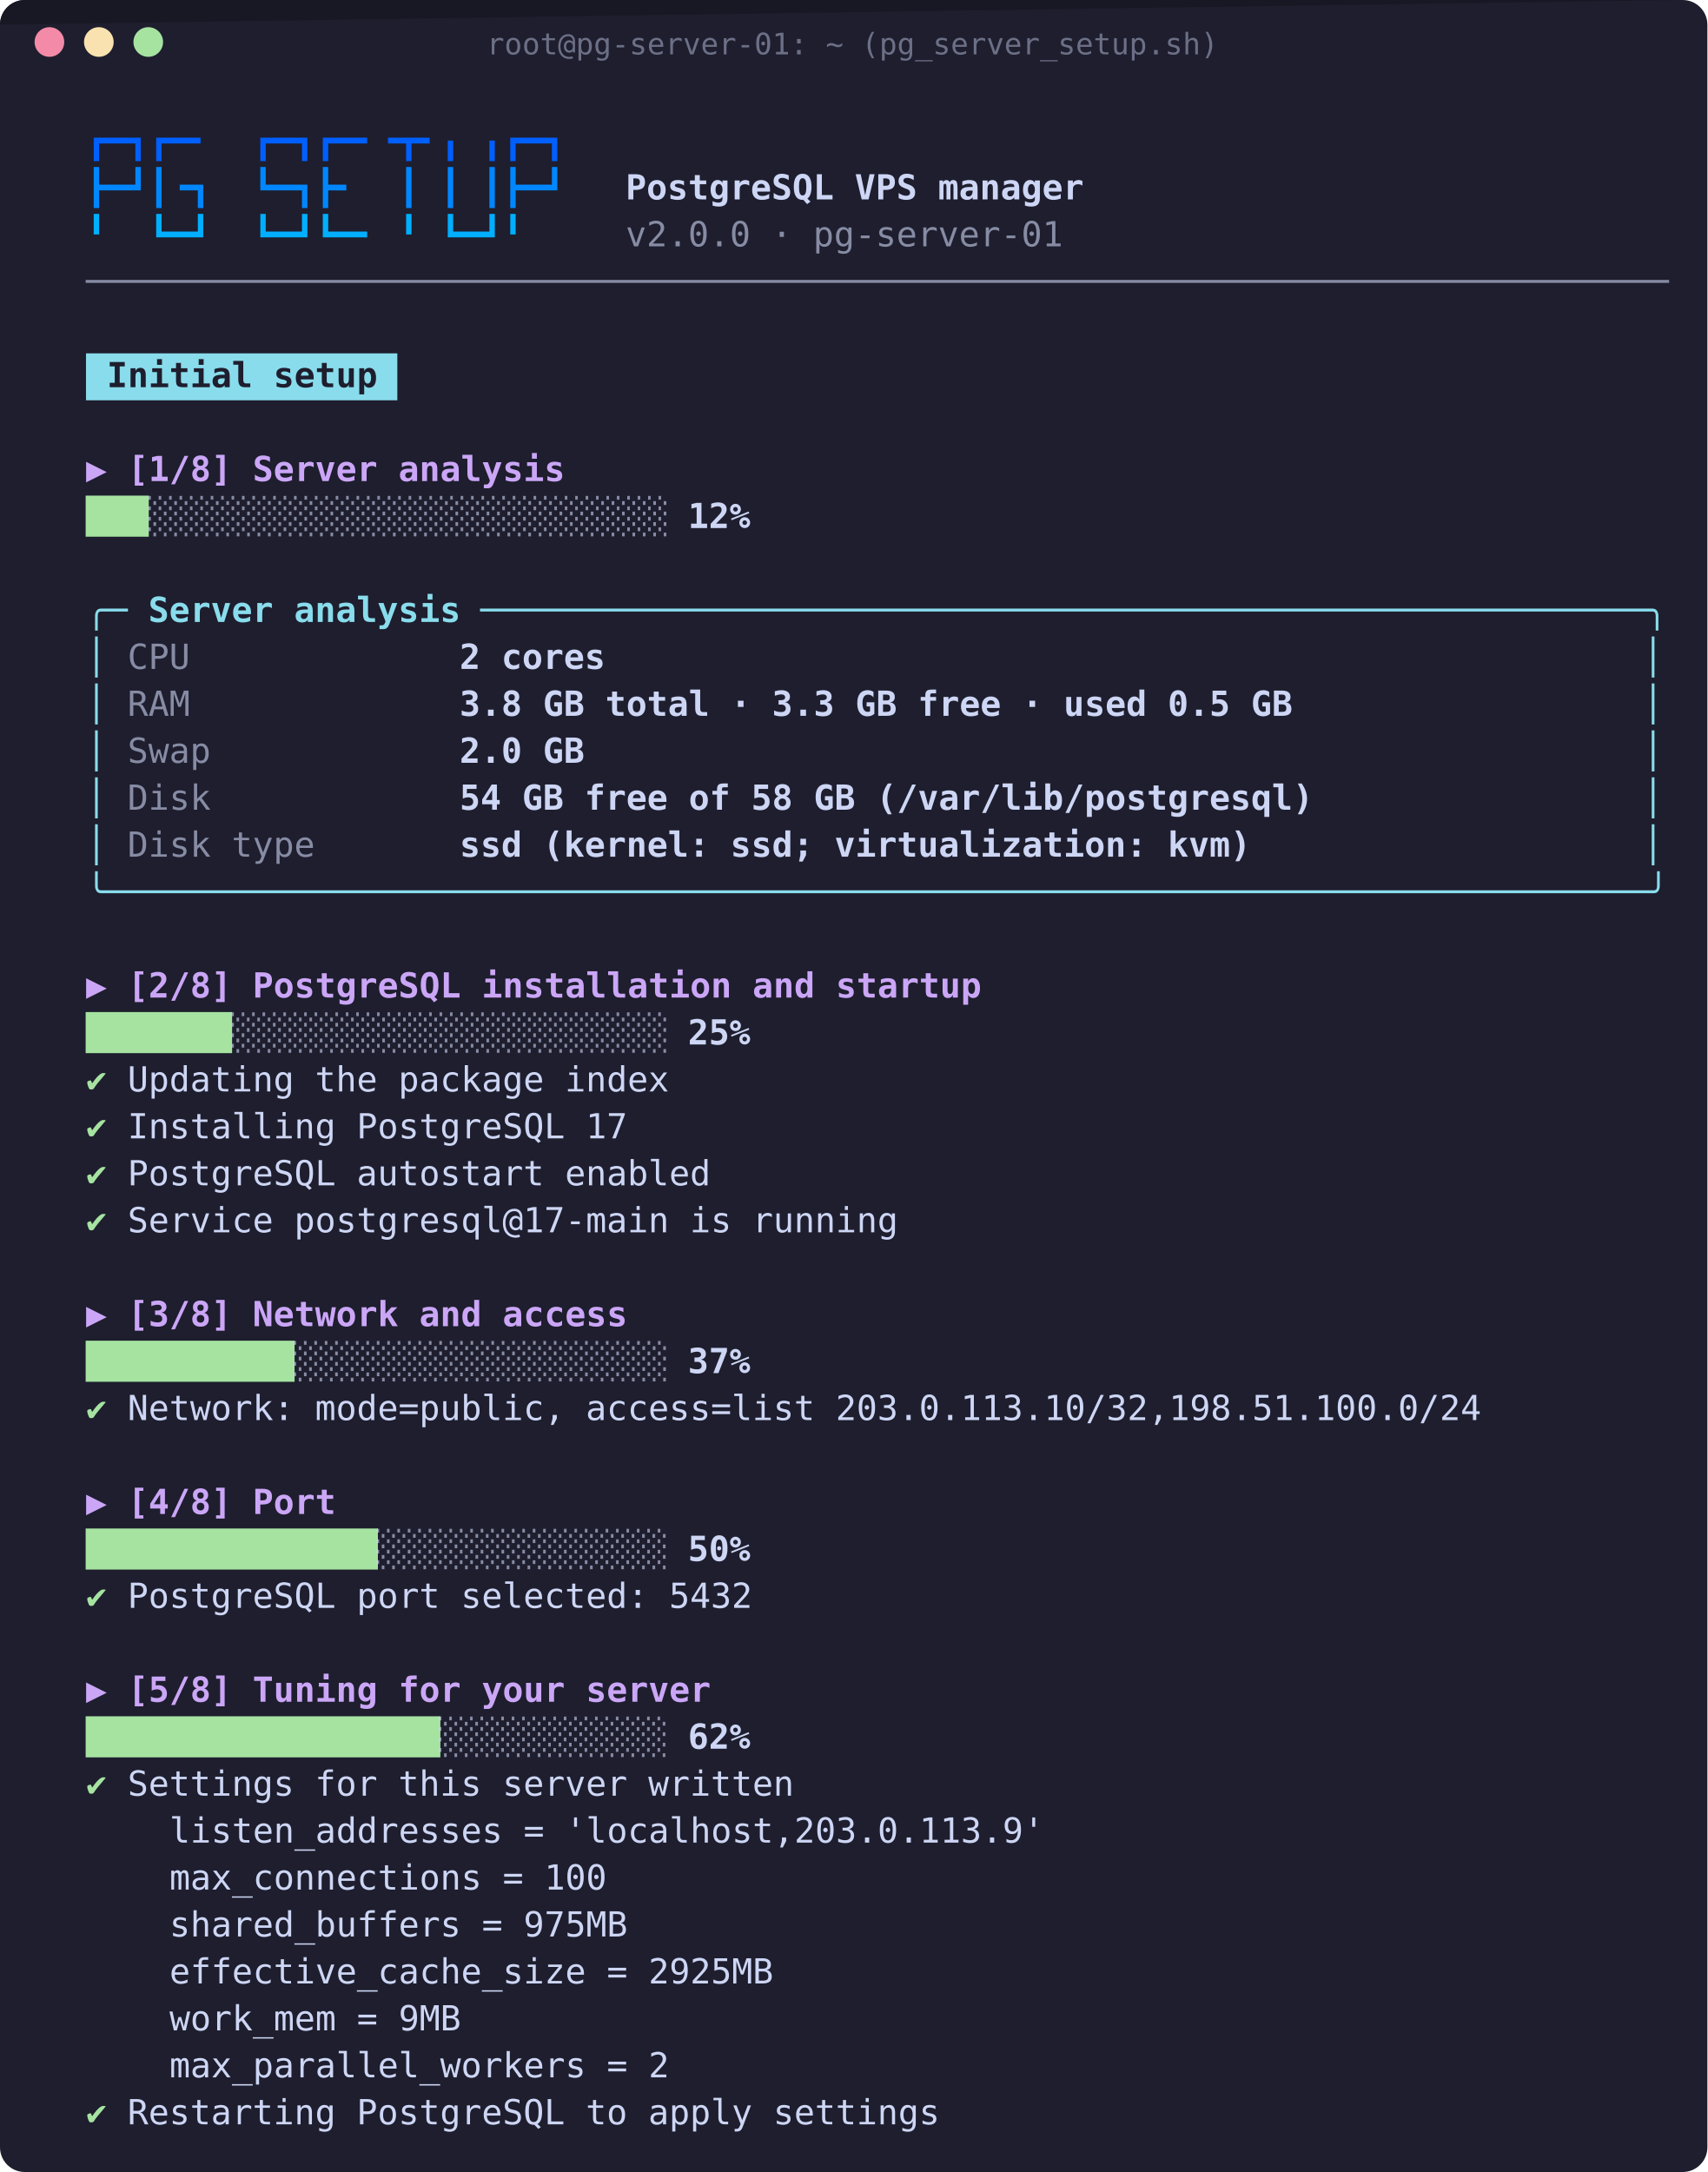
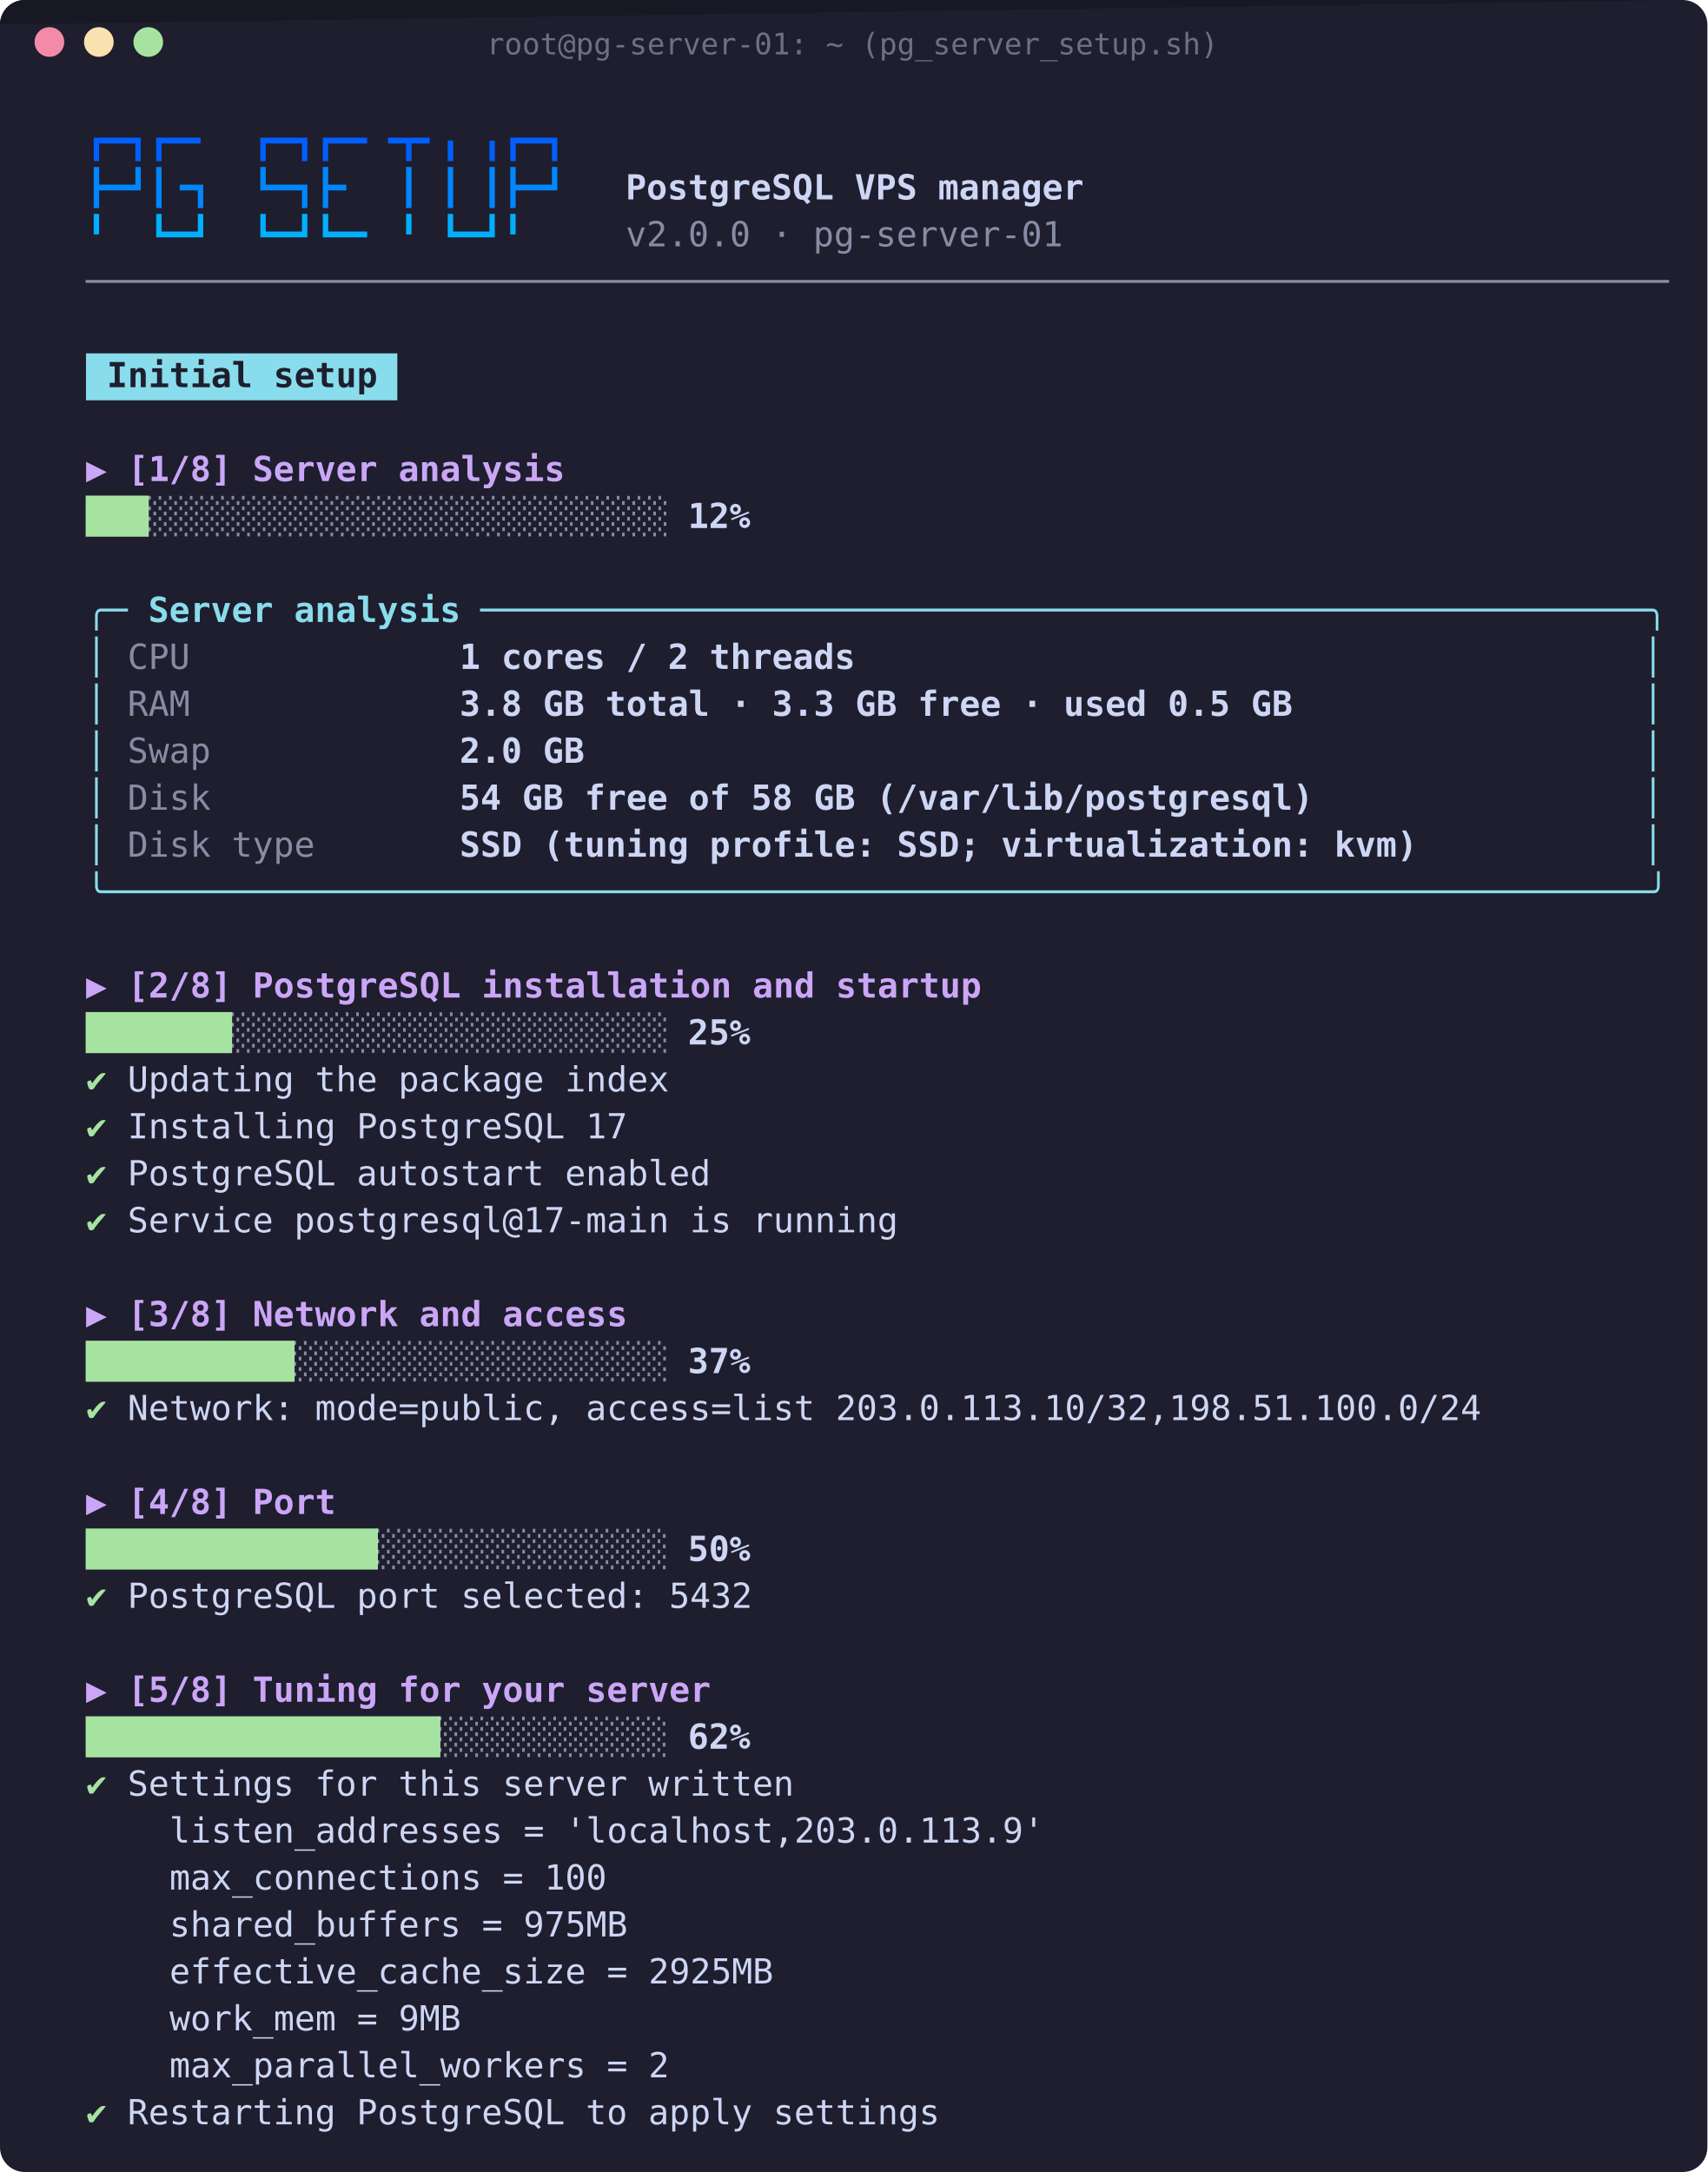
<svg xmlns="http://www.w3.org/2000/svg" width="691" height="879" viewBox="0 0 691 879" role="img" aria-label="root@pg-server-01: ~ (pg_server_setup.sh)">
  <rect width="100%" height="100%" rx="10" fill="#1e1e2e" />
  <path d="M0 10a10 10 0 0 1 10-10h671p10 10v24H0z" fill="#181825" />
  <circle cx="20" cy="17" r="6" fill="#f38ba8" />
  <circle cx="40" cy="17" r="6" fill="#f9e2af" />
  <circle cx="60" cy="17" r="6" fill="#a6e3a1" />
  <text x="345" y="22" fill="#6c7086" font-size="12" text-anchor="middle" font-family="'JetBrains Mono','DejaVu Sans Mono',Menlo,Consolas,monospace">root@pg-server-01: ~ (pg_server_setup.sh)</text>
  <g font-family="'JetBrains Mono','DejaVu Sans Mono',Menlo,Consolas,monospace" font-size="14">
    <text x="34.8" y="61.7" fill="#005fff" font-weight="bold" textLength="193.2" lengthAdjust="spacingAndGlyphs" xml:space="preserve">┏━┓┏━╸  ┏━┓┏━╸╺┳╸╻ ╻┏━┓</text>
    <text x="34.8" y="80.7" fill="#0087ff" font-weight="bold" textLength="193.2" lengthAdjust="spacingAndGlyphs" xml:space="preserve">┣━┛┃╺┓  ┗━┓┣╸  ┃ ┃ ┃┣━┛</text>
    <text x="253.2" y="80.7" fill="#cdd6f4" font-weight="bold" textLength="184.8" lengthAdjust="spacingAndGlyphs" xml:space="preserve">PostgreSQL VPS manager</text>
    <text x="34.8" y="99.7" fill="#00afff" font-weight="bold" textLength="193.2" lengthAdjust="spacingAndGlyphs" xml:space="preserve">╹  ┗━┛  ┗━┛┗━╸ ╹ ┗━┛╹  </text>
    <text x="253.2" y="99.7" fill="#cdd6f4" opacity="0.6" textLength="176.4" lengthAdjust="spacingAndGlyphs" xml:space="preserve">v2.0.0 · pg-server-01</text>
    <text x="34.8" y="118.7" fill="#cdd6f4" opacity="0.6" textLength="638.4" lengthAdjust="spacingAndGlyphs" xml:space="preserve">────────────────────────────────────────────────────────────────────────────</text>
    <rect x="34.8" y="143.0" width="126.0" height="19.0" fill="#89dceb" />
    <text x="34.8" y="156.7" fill="#1e1e2e" font-weight="bold" textLength="126.0" lengthAdjust="spacingAndGlyphs" xml:space="preserve"> Initial setup </text>
    <text x="34.8" y="194.7" fill="#cba6f7" font-weight="bold" textLength="193.2" lengthAdjust="spacingAndGlyphs" xml:space="preserve">▶ [1/8] Server analysis</text>
    <text x="34.8" y="213.7" fill="#a6e3a1" font-weight="bold" textLength="25.2" lengthAdjust="spacingAndGlyphs" xml:space="preserve">███</text>
    <text x="60.0" y="213.7" fill="#cdd6f4" opacity="0.6" textLength="210.0" lengthAdjust="spacingAndGlyphs" xml:space="preserve">░░░░░░░░░░░░░░░░░░░░░░░░░</text>
    <text x="278.4" y="213.7" fill="#cdd6f4" font-weight="bold" textLength="25.2" lengthAdjust="spacingAndGlyphs" xml:space="preserve">12%</text>
    <text x="34.8" y="251.7" fill="#89dceb" font-weight="bold" textLength="16.8" lengthAdjust="spacingAndGlyphs" xml:space="preserve">╭─</text>
    <text x="60.0" y="251.7" fill="#89dceb" font-weight="bold" textLength="126.0" lengthAdjust="spacingAndGlyphs" xml:space="preserve">Server analysis</text>
    <text x="194.4" y="251.7" fill="#89dceb" font-weight="bold" textLength="478.8" lengthAdjust="spacingAndGlyphs" xml:space="preserve">────────────────────────────────────────────────────────╮</text>
    <text x="34.8" y="270.7" fill="#89dceb" font-weight="bold" textLength="8.4" lengthAdjust="spacingAndGlyphs" xml:space="preserve">│</text>
    <text x="51.6" y="270.7" fill="#cdd6f4" opacity="0.6" textLength="25.2" lengthAdjust="spacingAndGlyphs" xml:space="preserve">CPU</text>
-     <text x="186.0" y="270.7" fill="#cdd6f4" font-weight="bold" textLength="58.8" lengthAdjust="spacingAndGlyphs" xml:space="preserve">2 cores</text>
+     <text x="186.0" y="270.7" fill="#cdd6f4" font-weight="bold" textLength="159.6" lengthAdjust="spacingAndGlyphs" xml:space="preserve">1 cores / 2 threads</text>
    <text x="664.8" y="270.7" fill="#89dceb" font-weight="bold" textLength="8.4" lengthAdjust="spacingAndGlyphs" xml:space="preserve">│</text>
    <text x="34.8" y="289.7" fill="#89dceb" font-weight="bold" textLength="8.4" lengthAdjust="spacingAndGlyphs" xml:space="preserve">│</text>
    <text x="51.6" y="289.7" fill="#cdd6f4" opacity="0.6" textLength="25.2" lengthAdjust="spacingAndGlyphs" xml:space="preserve">RAM</text>
    <text x="186.0" y="289.7" fill="#cdd6f4" font-weight="bold" textLength="336.0" lengthAdjust="spacingAndGlyphs" xml:space="preserve">3.8 GB total · 3.3 GB free · used 0.5 GB</text>
    <text x="664.8" y="289.7" fill="#89dceb" font-weight="bold" textLength="8.4" lengthAdjust="spacingAndGlyphs" xml:space="preserve">│</text>
    <text x="34.8" y="308.7" fill="#89dceb" font-weight="bold" textLength="8.4" lengthAdjust="spacingAndGlyphs" xml:space="preserve">│</text>
    <text x="51.6" y="308.7" fill="#cdd6f4" opacity="0.6" textLength="33.6" lengthAdjust="spacingAndGlyphs" xml:space="preserve">Swap</text>
    <text x="186.0" y="308.7" fill="#cdd6f4" font-weight="bold" textLength="50.4" lengthAdjust="spacingAndGlyphs" xml:space="preserve">2.0 GB</text>
    <text x="664.8" y="308.7" fill="#89dceb" font-weight="bold" textLength="8.4" lengthAdjust="spacingAndGlyphs" xml:space="preserve">│</text>
    <text x="34.8" y="327.7" fill="#89dceb" font-weight="bold" textLength="8.4" lengthAdjust="spacingAndGlyphs" xml:space="preserve">│</text>
    <text x="51.6" y="327.7" fill="#cdd6f4" opacity="0.6" textLength="33.6" lengthAdjust="spacingAndGlyphs" xml:space="preserve">Disk</text>
    <text x="186.0" y="327.7" fill="#cdd6f4" font-weight="bold" textLength="344.4" lengthAdjust="spacingAndGlyphs" xml:space="preserve">54 GB free of 58 GB (/var/lib/postgresql)</text>
    <text x="664.8" y="327.7" fill="#89dceb" font-weight="bold" textLength="8.4" lengthAdjust="spacingAndGlyphs" xml:space="preserve">│</text>
    <text x="34.8" y="346.7" fill="#89dceb" font-weight="bold" textLength="8.4" lengthAdjust="spacingAndGlyphs" xml:space="preserve">│</text>
    <text x="51.6" y="346.7" fill="#cdd6f4" opacity="0.6" textLength="75.6" lengthAdjust="spacingAndGlyphs" xml:space="preserve">Disk type</text>
-     <text x="186.0" y="346.7" fill="#cdd6f4" font-weight="bold" textLength="319.2" lengthAdjust="spacingAndGlyphs" xml:space="preserve">ssd (kernel: ssd; virtualization: kvm)</text>
+     <text x="186.0" y="346.7" fill="#cdd6f4" font-weight="bold" textLength="386.4" lengthAdjust="spacingAndGlyphs" xml:space="preserve">SSD (tuning profile: SSD; virtualization: kvm)</text>
    <text x="664.8" y="346.7" fill="#89dceb" font-weight="bold" textLength="8.4" lengthAdjust="spacingAndGlyphs" xml:space="preserve">│</text>
    <text x="34.8" y="365.7" fill="#89dceb" font-weight="bold" textLength="638.4" lengthAdjust="spacingAndGlyphs" xml:space="preserve">╰──────────────────────────────────────────────────────────────────────────╯</text>
    <text x="34.8" y="403.7" fill="#cba6f7" font-weight="bold" textLength="361.2" lengthAdjust="spacingAndGlyphs" xml:space="preserve">▶ [2/8] PostgreSQL installation and startup</text>
    <text x="34.8" y="422.7" fill="#a6e3a1" font-weight="bold" textLength="58.8" lengthAdjust="spacingAndGlyphs" xml:space="preserve">███████</text>
    <text x="93.6" y="422.7" fill="#cdd6f4" opacity="0.6" textLength="176.4" lengthAdjust="spacingAndGlyphs" xml:space="preserve">░░░░░░░░░░░░░░░░░░░░░</text>
    <text x="278.4" y="422.7" fill="#cdd6f4" font-weight="bold" textLength="25.2" lengthAdjust="spacingAndGlyphs" xml:space="preserve">25%</text>
    <text x="34.8" y="441.7" fill="#a6e3a1" font-weight="bold" textLength="8.4" lengthAdjust="spacingAndGlyphs" xml:space="preserve">✔</text>
    <text x="43.2" y="441.7" fill="#cdd6f4" textLength="226.8" lengthAdjust="spacingAndGlyphs" xml:space="preserve"> Updating the package index</text>
    <text x="34.8" y="460.7" fill="#a6e3a1" font-weight="bold" textLength="8.4" lengthAdjust="spacingAndGlyphs" xml:space="preserve">✔</text>
    <text x="43.2" y="460.7" fill="#cdd6f4" textLength="210.0" lengthAdjust="spacingAndGlyphs" xml:space="preserve"> Installing PostgreSQL 17</text>
    <text x="34.8" y="479.7" fill="#a6e3a1" font-weight="bold" textLength="8.4" lengthAdjust="spacingAndGlyphs" xml:space="preserve">✔</text>
    <text x="43.2" y="479.7" fill="#cdd6f4" textLength="243.6" lengthAdjust="spacingAndGlyphs" xml:space="preserve"> PostgreSQL autostart enabled</text>
    <text x="34.8" y="498.7" fill="#a6e3a1" font-weight="bold" textLength="8.4" lengthAdjust="spacingAndGlyphs" xml:space="preserve">✔</text>
    <text x="43.2" y="498.7" fill="#cdd6f4" textLength="319.2" lengthAdjust="spacingAndGlyphs" xml:space="preserve"> Service postgresql@17-main is running</text>
    <text x="34.8" y="536.7" fill="#cba6f7" font-weight="bold" textLength="218.4" lengthAdjust="spacingAndGlyphs" xml:space="preserve">▶ [3/8] Network and access</text>
    <text x="34.8" y="555.7" fill="#a6e3a1" font-weight="bold" textLength="84.0" lengthAdjust="spacingAndGlyphs" xml:space="preserve">██████████</text>
    <text x="118.8" y="555.7" fill="#cdd6f4" opacity="0.6" textLength="151.2" lengthAdjust="spacingAndGlyphs" xml:space="preserve">░░░░░░░░░░░░░░░░░░</text>
    <text x="278.4" y="555.7" fill="#cdd6f4" font-weight="bold" textLength="25.2" lengthAdjust="spacingAndGlyphs" xml:space="preserve">37%</text>
    <text x="34.8" y="574.7" fill="#a6e3a1" font-weight="bold" textLength="8.4" lengthAdjust="spacingAndGlyphs" xml:space="preserve">✔</text>
    <text x="43.2" y="574.7" fill="#cdd6f4" textLength="554.4" lengthAdjust="spacingAndGlyphs" xml:space="preserve"> Network: mode=public, access=list 203.0.113.10/32,198.51.100.0/24</text>
    <text x="34.8" y="612.7" fill="#cba6f7" font-weight="bold" textLength="100.8" lengthAdjust="spacingAndGlyphs" xml:space="preserve">▶ [4/8] Port</text>
    <text x="34.8" y="631.7" fill="#a6e3a1" font-weight="bold" textLength="117.6" lengthAdjust="spacingAndGlyphs" xml:space="preserve">██████████████</text>
    <text x="152.4" y="631.7" fill="#cdd6f4" opacity="0.6" textLength="117.6" lengthAdjust="spacingAndGlyphs" xml:space="preserve">░░░░░░░░░░░░░░</text>
    <text x="278.4" y="631.7" fill="#cdd6f4" font-weight="bold" textLength="25.2" lengthAdjust="spacingAndGlyphs" xml:space="preserve">50%</text>
    <text x="34.8" y="650.7" fill="#a6e3a1" font-weight="bold" textLength="8.4" lengthAdjust="spacingAndGlyphs" xml:space="preserve">✔</text>
    <text x="43.2" y="650.7" fill="#cdd6f4" textLength="260.4" lengthAdjust="spacingAndGlyphs" xml:space="preserve"> PostgreSQL port selected: 5432</text>
    <text x="34.8" y="688.7" fill="#cba6f7" font-weight="bold" textLength="252.0" lengthAdjust="spacingAndGlyphs" xml:space="preserve">▶ [5/8] Tuning for your server</text>
    <text x="34.8" y="707.7" fill="#a6e3a1" font-weight="bold" textLength="142.8" lengthAdjust="spacingAndGlyphs" xml:space="preserve">█████████████████</text>
    <text x="177.6" y="707.7" fill="#cdd6f4" opacity="0.6" textLength="92.4" lengthAdjust="spacingAndGlyphs" xml:space="preserve">░░░░░░░░░░░</text>
    <text x="278.4" y="707.7" fill="#cdd6f4" font-weight="bold" textLength="25.2" lengthAdjust="spacingAndGlyphs" xml:space="preserve">62%</text>
    <text x="34.8" y="726.7" fill="#a6e3a1" font-weight="bold" textLength="8.4" lengthAdjust="spacingAndGlyphs" xml:space="preserve">✔</text>
    <text x="43.2" y="726.7" fill="#cdd6f4" textLength="277.2" lengthAdjust="spacingAndGlyphs" xml:space="preserve"> Settings for this server written</text>
    <text x="18.0" y="745.7" fill="#cdd6f4" textLength="403.2" lengthAdjust="spacingAndGlyphs" xml:space="preserve">      listen_addresses = 'localhost,203.0.113.9'</text>
    <text x="18.0" y="764.7" fill="#cdd6f4" textLength="226.8" lengthAdjust="spacingAndGlyphs" xml:space="preserve">      max_connections = 100</text>
    <text x="18.0" y="783.7" fill="#cdd6f4" textLength="235.2" lengthAdjust="spacingAndGlyphs" xml:space="preserve">      shared_buffers = 975MB</text>
    <text x="18.0" y="802.7" fill="#cdd6f4" textLength="294.0" lengthAdjust="spacingAndGlyphs" xml:space="preserve">      effective_cache_size = 2925MB</text>
    <text x="18.0" y="821.7" fill="#cdd6f4" textLength="168.0" lengthAdjust="spacingAndGlyphs" xml:space="preserve">      work_mem = 9MB</text>
    <text x="18.0" y="840.7" fill="#cdd6f4" textLength="252.0" lengthAdjust="spacingAndGlyphs" xml:space="preserve">      max_parallel_workers = 2</text>
    <text x="34.8" y="859.7" fill="#a6e3a1" font-weight="bold" textLength="8.4" lengthAdjust="spacingAndGlyphs" xml:space="preserve">✔</text>
    <text x="43.2" y="859.7" fill="#cdd6f4" textLength="336.0" lengthAdjust="spacingAndGlyphs" xml:space="preserve"> Restarting PostgreSQL to apply settings</text>
  </g>
</svg>
